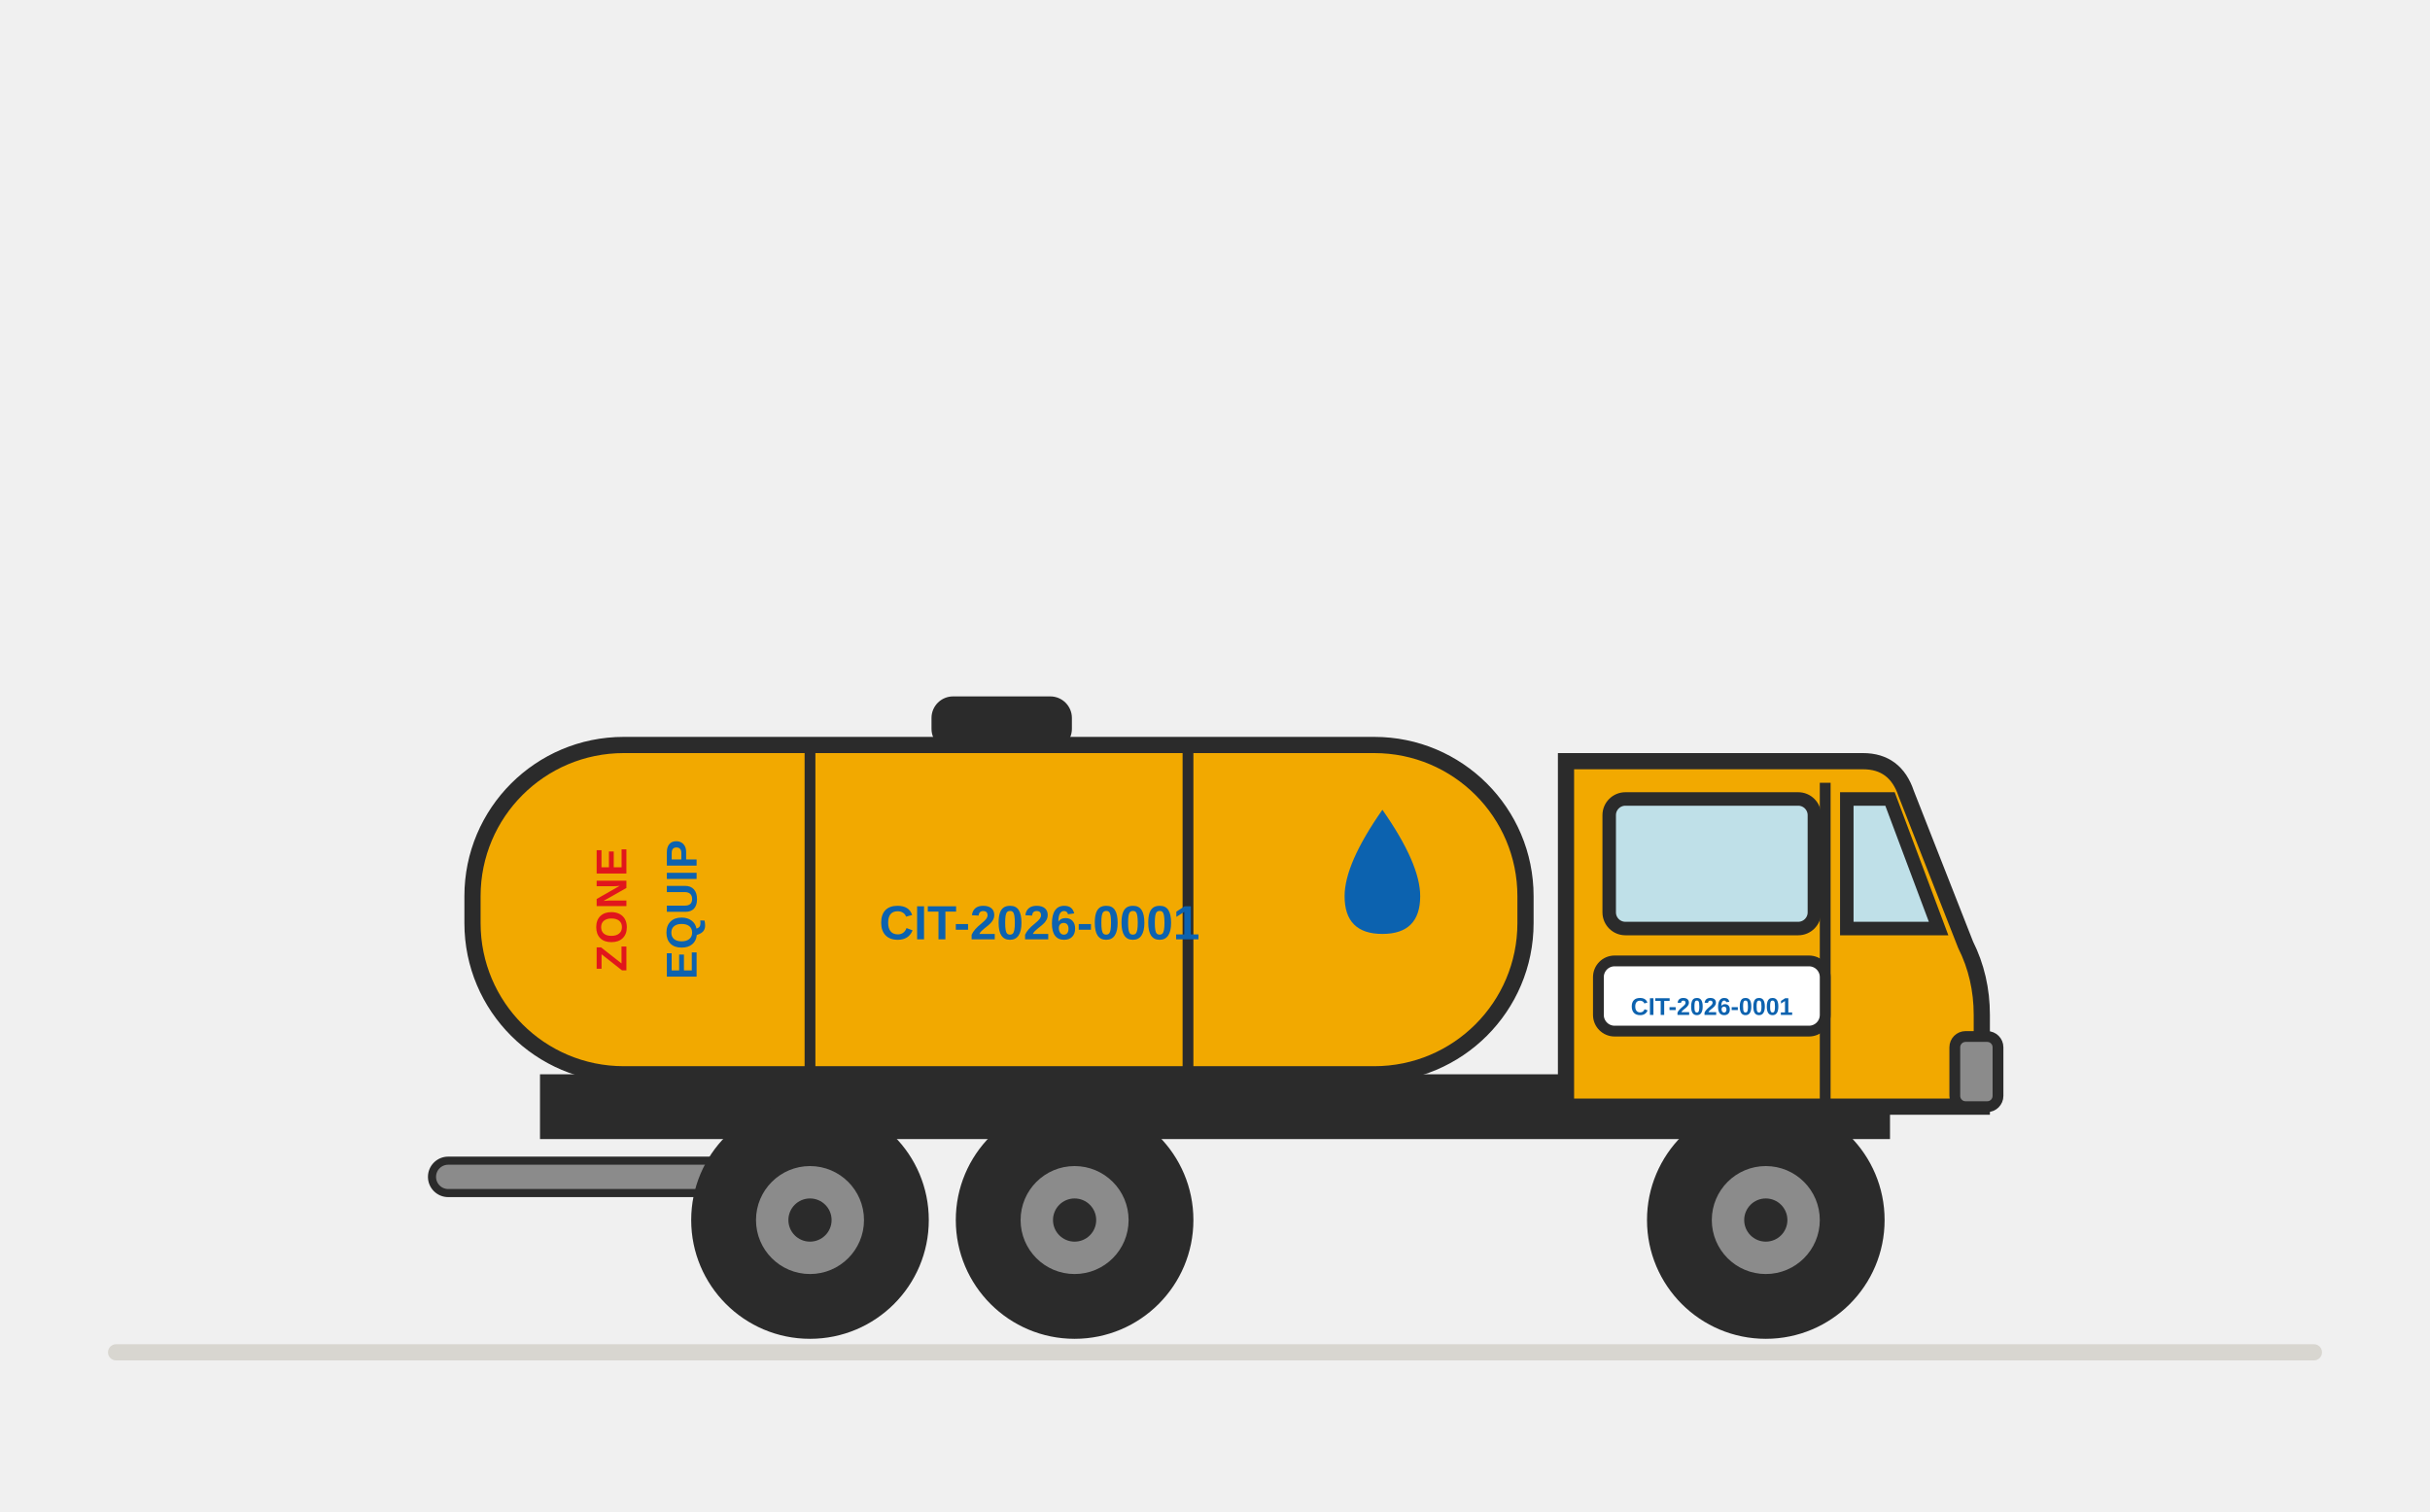
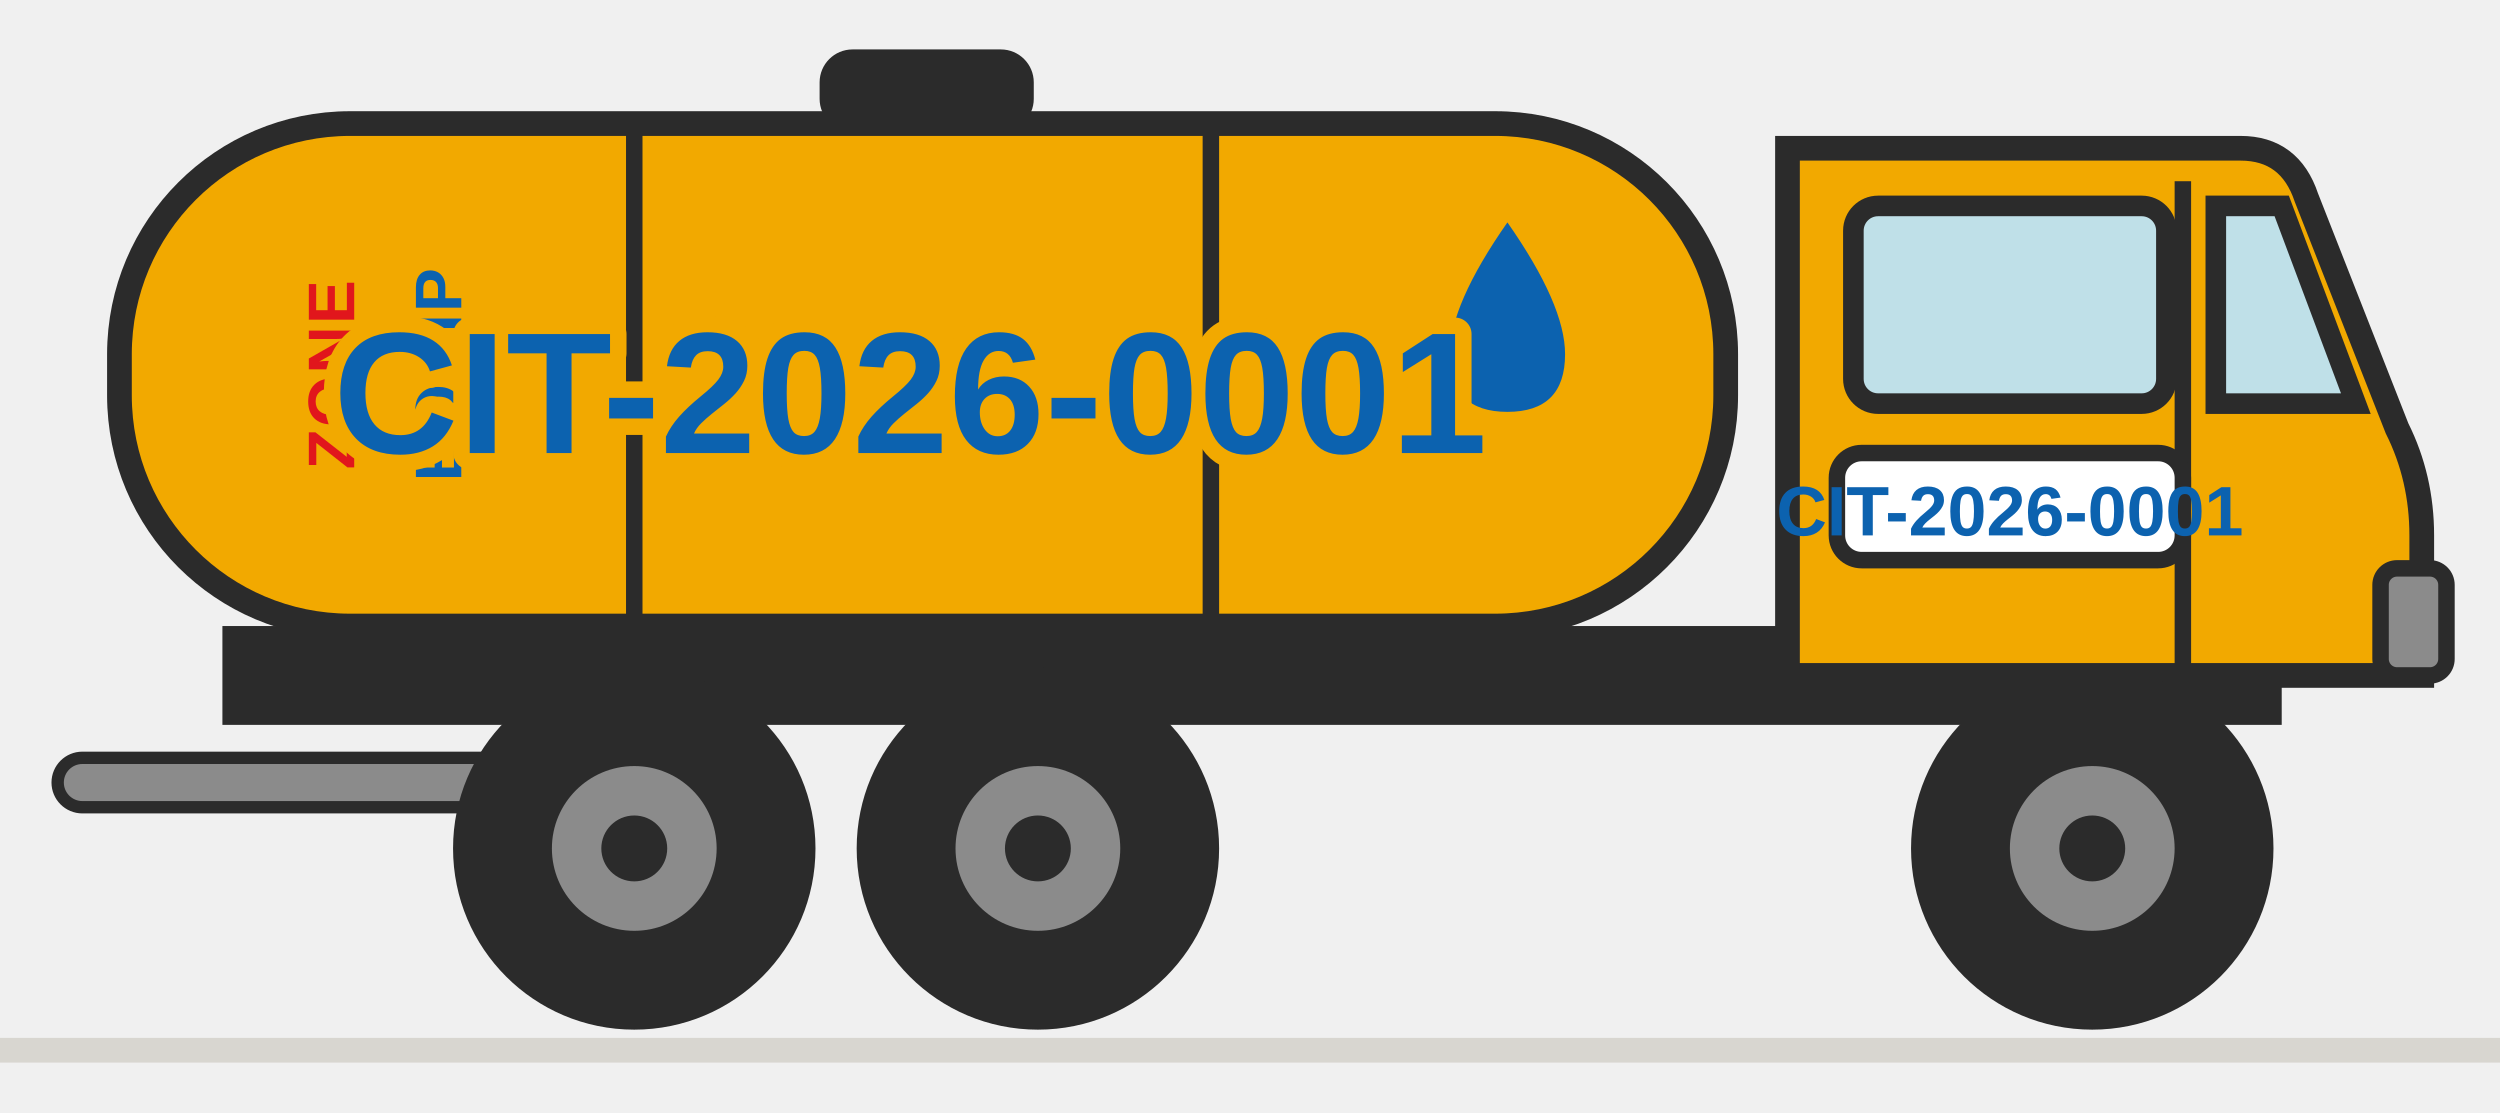
- <svg xmlns="http://www.w3.org/2000/svg" viewBox="0 0 900 560" width="720" role="img" aria-label="Zone Equip citerne à eau">
+ <svg xmlns="http://www.w3.org/2000/svg" width="607" height="270" viewBox="146 246 607 270" role="img" aria-label="Zone Equip citerne à eau">
  <rect x="40" y="498" width="820" height="6" rx="3" fill="#d8d6d0" />
  <g>
    <rect x="175" y="276" width="390" height="122" rx="56" fill="#f2a900" stroke="#2b2b2b" stroke-width="6" />
    <line x1="300" y1="278" x2="300" y2="396" stroke="#2b2b2b" stroke-width="4" />
    <line x1="440" y1="278" x2="440" y2="396" stroke="#2b2b2b" stroke-width="4" />
    <rect x="345" y="258" width="52" height="20" rx="8" fill="#2b2b2b" />
    <text transform="rotate(-90 226 337)" x="226" y="343" text-anchor="middle" font-family="Arial Black, Arial, sans-serif" font-size="16" font-weight="900" fill="#e1161c" letter-spacing="0.5">ZONE</text>
    <text transform="rotate(-90 252 337)" x="252" y="343" text-anchor="middle" font-family="Arial Black, Arial, sans-serif" font-size="16" font-weight="900" fill="#0c62af" letter-spacing="0.5">EQUIP</text>
    <path d="M 512 300 Q 526 320 526 332 Q 526 346 512 346 Q 498 346 498 332 Q 498 320 512 300 Z" fill="#0c62af" />
    <rect x="160" y="430" width="120" height="12" rx="6" fill="#8b8b8b" stroke="#2b2b2b" stroke-width="3" />
  </g>
  <rect x="200" y="398" width="500" height="24" fill="#2b2b2b" />
  <g>
    <path d="M 580 282 L 690 282 Q 702 282 706 294 L 728 350 Q 734 362 734 376 L 734 410 L 580 410 Z" fill="#f2a900" stroke="#2b2b2b" stroke-width="6" />
    <path d="M 684 296 L 700 296 L 718 344 L 684 344 Z" fill="#bfe0e8" stroke="#2b2b2b" stroke-width="5" />
    <rect x="596" y="296" width="76" height="48" rx="6" fill="#bfe0e8" stroke="#2b2b2b" stroke-width="5" />
    <line x1="676" y1="290" x2="676" y2="408" stroke="#2b2b2b" stroke-width="4" />
    <rect x="592" y="356" width="84" height="26" rx="6" fill="#ffffff" stroke="#2b2b2b" stroke-width="4" />
-     <text id="machine-number-cab" data-machine-number="CIT-2026-0001" x="634" y="376" text-anchor="middle" font-family="Arial Black, Arial, sans-serif" font-size="9.0" font-weight="900" fill="#0c62af" textLength="74" lengthAdjust="spacingAndGlyphs">CIT-2026-0001</text>
+     <text data-max-width="76" id="machine-number-cab" data-machine-number="CIT-2026-0001" x="634" y="376" text-anchor="middle" font-family="Arial Black, Arial, sans-serif" font-size="17" font-weight="900" fill="#0c62af">CIT-2026-0001</text>
    <rect x="724" y="384" width="16" height="26" rx="4" fill="#8b8b8b" stroke="#2b2b2b" stroke-width="4" />
  </g>
-   <text id="machine-number" data-machine-number="CIT-2026-0001" x="385" y="348" text-anchor="middle" font-family="Arial Black, Arial, sans-serif" font-size="17.8" font-weight="900" fill="#0c62af">CIT-2026-0001</text>
+   <text data-max-width="186" id="machine-number" data-machine-number="CIT-2026-0001" x="367" y="356" text-anchor="middle" font-family="Arial Black, Arial, sans-serif" font-size="42" font-weight="900" fill="#0c62af" stroke="#f2a900" stroke-width="8" stroke-linejoin="round" paint-order="stroke">CIT-2026-0001</text>
  <g>
    <circle cx="300" cy="452" r="44" fill="#2b2b2b" />
    <circle cx="300" cy="452" r="20" fill="#8b8b8b" />
    <circle cx="300" cy="452" r="8" fill="#2b2b2b" />
    <circle cx="398" cy="452" r="44" fill="#2b2b2b" />
    <circle cx="398" cy="452" r="20" fill="#8b8b8b" />
    <circle cx="398" cy="452" r="8" fill="#2b2b2b" />
    <circle cx="654" cy="452" r="44" fill="#2b2b2b" />
    <circle cx="654" cy="452" r="20" fill="#8b8b8b" />
    <circle cx="654" cy="452" r="8" fill="#2b2b2b" />
  </g>
</svg>
